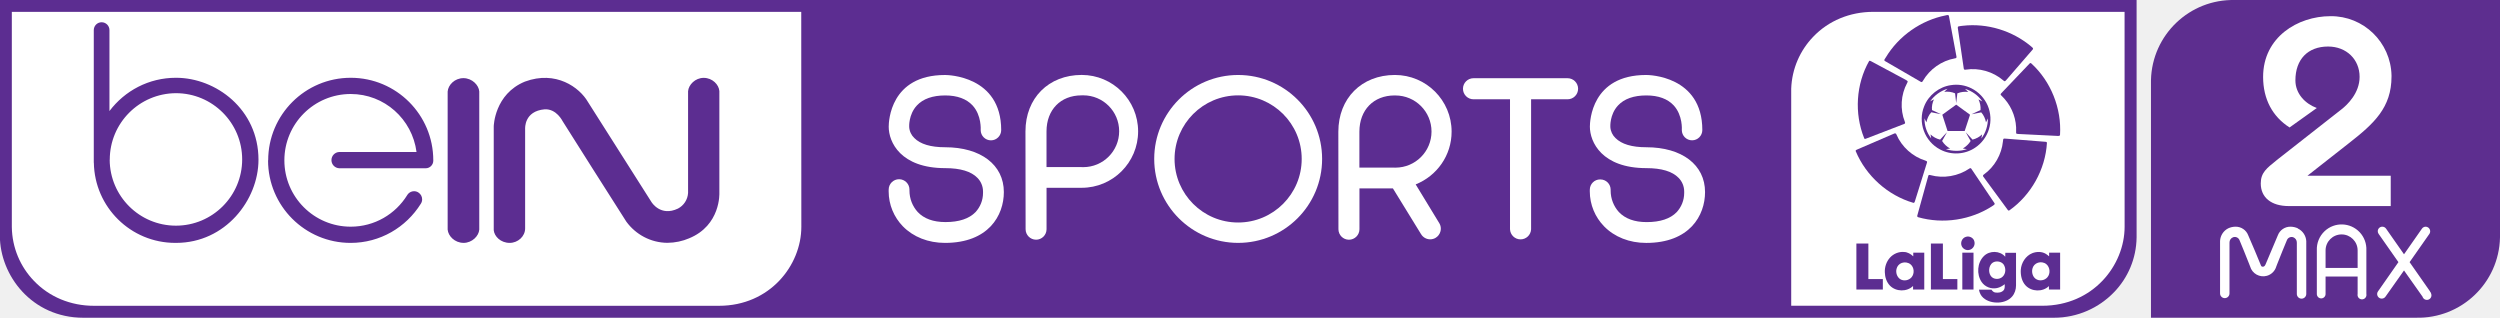
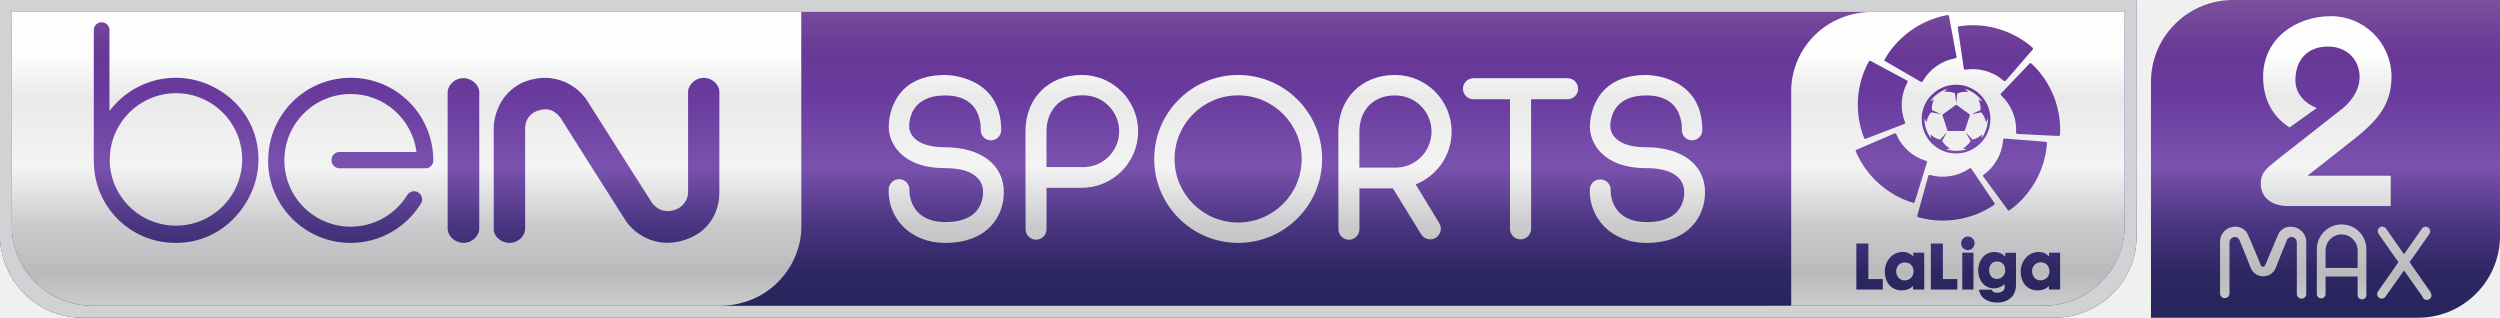
- <svg xmlns="http://www.w3.org/2000/svg" id="Layer_1" width="286.22" height="36.375" version="1.1" viewBox="0 0 286.22 36.375" xml:space="preserve">
-   <path id="path4-6" d="m286.19 0.003h-30.32c-5.185-0.122-9.487 3.981-9.609 9.166 0 0.018-1e-3 0.036-1e-3 0.054v27.15h30.35c5.185 0.122 9.487-3.981 9.609-9.166 0-0.018 1e-3 -0.036 1e-3 -0.054v-27.15z" fill="#5d2e8f" />
-   <path id="path12" class="st0" d="m273.71 20.162v3.43h-11.672c-2.005 0-3.208-0.98-3.208-2.584 0-1.247 0.668-1.737 1.827-2.673l0.223-0.178 7.217-5.658c0.624-0.49 2.049-1.827 2.049-3.697 0-2.005-1.515-3.475-3.608-3.475-2.317 0-3.742 1.47-3.742 3.876 0 1.515 1.114 2.673 2.45 3.163l-3.118 2.227c-1.96-1.247-3.029-3.252-3.029-5.791 0-4.544 3.965-6.949 7.707-6.949 3.787-0.045 6.905 2.985 6.994 6.771v0.134c0 3.564-2.005 5.39-4.856 7.618l-4.767 3.742h9.533z" fill="#fff" stroke-width=".445" />
-   <path id="path8-5" d="m270.16 26.593c-1.072-1.145-2.869-1.204-4.014-0.132-0.606 0.568-0.933 1.372-0.896 2.202v5c0 0.276 0.224 0.5 0.5 0.5s0.5-0.224 0.5-0.5v-2h3.67v2c-0.056 0.276 0.123 0.545 0.399 0.6 0.276 0.056 0.545-0.123 0.601-0.4 0.013-0.066 0.013-0.135 0-0.201v-5c0.036-0.763-0.238-1.51-0.76-2.069zm-0.24 4.08h-3.67v-2c0-1.013 0.822-1.835 1.835-1.835s1.835 0.822 1.835 1.835zm8.29 2.69-2.34-3.35 2.27-3.24c0.16-0.245 0.092-0.573-0.153-0.734-0.082-0.054-0.178-0.084-0.277-0.086-0.173 1e-3 -0.334 0.087-0.43 0.23l-2.05 2.93-2.05-2.93c-0.096-0.143-0.257-0.229-0.43-0.23-0.287-3e-3 -0.522 0.228-0.525 0.515-1e-3 0.109 0.032 0.216 0.095 0.305l2.27 3.24-2.34 3.35c-0.166 0.237-0.107 0.564 0.13 0.73s0.564 0.107 0.73-0.13l2.12-3 2.12 3c0.083 0.276 0.374 0.433 0.65 0.35s0.433-0.374 0.35-0.65c-0.016-0.106-0.065-0.204-0.14-0.28zm-15.13-7.22c-0.263-0.122-0.55-0.187-0.84-0.19-0.65-0.01-1.235 0.39-1.46 1-0.22 0.52-1.33 3.15-1.39 3.29s-0.15 0.29-0.3 0.29-0.2 0-0.3-0.29-1.16-2.77-1.39-3.29c-0.225-0.61-0.81-1.01-1.46-1-0.29 2e-3 -0.577 0.066-0.84 0.19-0.549 0.28-0.904 0.834-0.93 1.45v6c0 0.298 0.242 0.54 0.54 0.54s0.54-0.242 0.54-0.54v-5.81c-0.01-0.273 0.155-0.522 0.41-0.62 0.298-0.108 0.628 0.043 0.74 0.34 0.18 0.45 0.79 1.89 1.11 2.74l0.1 0.26c0.237 0.828 1.1 1.308 1.928 1.072 0.518-0.148 0.923-0.553 1.072-1.072l0.1-0.26c0.32-0.85 0.93-2.29 1.11-2.74 0.112-0.291 0.435-0.442 0.73-0.34 0.255 0.098 0.42 0.347 0.41 0.62v5.87c0 0.298 0.242 0.54 0.54 0.54s0.54-0.242 0.54-0.54v-6.06c-0.039-0.615-0.406-1.161-0.96-1.43z" fill="#fff" />
-   <g id="g854" transform="translate(-.0151 7.6e-6)">
-     <path id="path32-8" d="m244.63 0.001v27.173c-0.031 2.437-1.002 4.639-2.57 6.268l2e-3 -0.003c-1.742 1.812-4.186 2.937-6.893 2.937h-225.62c-5.898 0-9.549-4.864-9.549-9.396v-26.979z" fill="#5c2d91" stroke-width="1.137" />
-     <path id="path22-6-2" d="m214.48 1.357c-2.68 0-5.124 1.017-6.883 2.861-1.49 1.55-2.428 3.636-2.51 5.94v24.847l28.74 2.19e-4c5.826 0 9.431-4.633 9.431-9.047l-5e-3 -24.601z" fill="#fff" stroke-width="1.137" />
-     <path id="path22-6" d="m1.369 1.361v24.627c0.031 2.393 0.986 4.56 2.524 6.16l0.005 0.005c1.761 1.842 4.199 2.857 6.877 2.857h71.553c5.825 0 9.431-4.633 9.431-9.047l-0.011-24.601z" fill="#fff" stroke-width="1.137" />
-     <path id="path32-2" d="m30.719 18.356c0-5.22 4.231-9.451 9.451-9.451 5.22 0 9.451 4.231 9.451 9.451 0 0.011 0.001 0.024 0.001 0.037 0 0.482-0.391 0.873-0.873 0.873-0.022 0-0.043-0.001-0.065-0.002h0.002-9.835c-0.495-0.024-0.889-0.431-0.889-0.931s0.393-0.907 0.886-0.931h8.854c-0.491-3.764-3.676-6.64-7.535-6.64-4.195 0-7.595 3.4-7.595 7.595s3.4 7.595 7.595 7.595c2.733 0 5.129-1.443 6.466-3.609l0.019-0.033c0.133-0.203 0.34-0.349 0.581-0.4l0.006-0.001c0.055-0.011 0.117-0.018 0.182-0.018 0.19 0 0.367 0.059 0.511 0.159l-0.003-0.002c0.252 0.167 0.417 0.45 0.417 0.772 0 0.188-0.056 0.361-0.151 0.506l0.002-0.003c-1.693 2.709-4.66 4.486-8.042 4.486-5.22 0-9.451-4.231-9.451-9.451v-0.003zm-19.967 0.276v-15.187c0-0.495 0.401-0.897 0.897-0.897 0.495 0 0.897 0.401 0.897 0.897v9.269c1.75-2.323 4.504-3.809 7.604-3.809h0.032-0.001c4.533 0 9.427 3.588 9.427 9.386 0 4.596-3.786 9.516-9.427 9.516h-0.101c-5.096 0-9.237-4.091-9.319-9.168v-8e-3zm1.821-0.339c0.024 4.171 3.409 7.543 7.584 7.543 4.188 0 7.584-3.396 7.584-7.584 0-4.188-3.396-7.584-7.584-7.584h-0.002c-4.188 0.023-7.573 3.422-7.573 7.613v0.01zm45.788 9.516c0.965 0 1.775-0.759 1.775-1.655v-11.379c0-0.084-0.122-2.048 2.23-2.26 1.371-0.078 2.049 1.347 2.07 1.371 0.272 0.444 6.619 10.469 7.289 11.493 1.069 1.46 2.772 2.404 4.695 2.422h0.003c0.893-8e-3 1.74-0.194 2.51-0.525l-0.042 0.016c3.661-1.49 3.484-5.189 3.482-5.216v-11.653c-0.059-0.726-0.783-1.506-1.791-1.509-0.979 0-1.736 0.8-1.791 1.533v11.649c-0.048 0.777-0.502 1.44-1.151 1.78l-0.011 0.006c-1.983 0.941-2.999-0.699-3.042-0.772l-7.264-11.444c-0.956-1.656-3.663-3.642-7.215-2.322-3.482 1.431-3.566 5.089-3.566 5.121v11.892c0.068 0.697 0.78 1.449 1.829 1.452zm-5.286 0c1.002 0 1.762-0.805 1.81-1.523v-15.819c-0.053-0.716-0.808-1.515-1.81-1.521-1.01 0-1.752 0.783-1.809 1.536v15.803c0.062 0.732 0.805 1.515 1.815 1.521z" fill="#5c2d91" stroke-width="1.137" />
-     <path id="path6" d="m118.63 27.443c0.664 0 1.201-0.538 1.202-1.2v-4.744h4.024c3.567 0 6.46-2.892 6.46-6.46s-2.892-6.46-6.46-6.46c-3.79 0-6.438 2.658-6.438 6.46l0.016 11.195v8e-3c0 0.661 0.535 1.198 1.196 1.2zm5.205-16.525c0.06-0.003 0.13-0.004 0.2-0.004 2.271 0 4.111 1.84 4.111 4.111s-1.84 4.111-4.111 4.111c-0.07 0-0.141-0.002-0.21-0.006h0.01-4.007v-4.089c0-2.466 1.609-4.123 4.007-4.123z" fill="#fff" stroke-width="1.137" />
-     <path id="path8" d="m108.24 19.25c1.724 0 2.962 0.374 3.676 1.111 0.399 0.402 0.644 0.957 0.644 1.568 0 0.019 0 0.04-1e-3 0.059v-0.003c1e-3 0.031 1e-3 0.067 1e-3 0.102 0 0.85-0.327 1.624-0.863 2.201l2e-3 -0.002c-0.732 0.753-1.885 1.138-3.425 1.138h-0.024c-1.385 0-2.455-0.392-3.17-1.153-0.585-0.647-0.943-1.509-0.943-2.455 0-0.037 1e-3 -0.075 1e-3 -0.113v0.006c0-0.657-0.533-1.19-1.19-1.19s-1.19 0.533-1.19 1.19c-2e-3 0.056-3e-3 0.122-3e-3 0.188 0 1.558 0.618 2.972 1.623 4.01l-1e-3 -0.001c1.198 1.227 2.915 1.903 4.831 1.903 4.972 0 6.736-3.132 6.736-5.82 0-3.116-2.642-5.131-6.726-5.131-1.648 0-2.831-0.355-3.523-1.054-0.339-0.32-0.558-0.765-0.588-1.259v-0.006c0-0.014-0.09-1.419 0.881-2.465 0.707-0.761 1.802-1.147 3.248-1.147 1.371 0 2.425 0.392 3.122 1.138 1.057 1.147 0.934 2.793 0.934 2.829 0 0.649 0.526 1.174 1.174 1.174s1.174-0.526 1.174-1.174c0-6.235-6.151-6.307-6.411-6.307h-0.032c-6.253 0-6.435 5.309-6.435 5.914-6e-3 1.764 1.358 4.749 6.473 4.749z" fill="#fff" stroke-width="1.137" />
-     <path id="path14" d="m183.22 20.542h-0.016c-0.644 0-1.168 0.519-1.174 1.163v0.001c-2e-3 0.056-3e-3 0.122-3e-3 0.186 0 1.562 0.621 2.978 1.63 4.015l-1e-3 -0.001c1.196 1.227 2.91 1.905 4.829 1.905 4.972 0 6.738-3.132 6.738-5.822 0-3.116-2.642-5.131-6.732-5.131-1.645 0-2.829-0.355-3.523-1.055-0.339-0.322-0.558-0.765-0.588-1.259v-0.006c0-0.014-0.092-1.419 0.881-2.465 0.707-0.761 1.801-1.147 3.248-1.147 1.371 0 2.428 0.392 3.122 1.138 1.057 1.147 0.935 2.793 0.932 2.826 0 0.649 0.526 1.174 1.174 1.174s1.174-0.526 1.174-1.174c0-6.235-6.151-6.305-6.413-6.305h-0.029c-6.251 0-6.432 5.307-6.432 5.914 0 1.762 1.371 4.75 6.478 4.75 1.725 0 2.962 0.374 3.676 1.111 0.399 0.403 0.644 0.959 0.644 1.572 0 0.019 0 0.037-1e-3 0.056v-0.002c1e-3 0.03 1e-3 0.065 1e-3 0.1 0 0.851-0.327 1.625-0.863 2.205l2e-3 -0.002c-0.728 0.753-1.881 1.138-3.422 1.138h-0.027c-1.387 0-2.451-0.392-3.17-1.153-0.584-0.649-0.941-1.513-0.941-2.458 0-0.036 0-0.073 1e-3 -0.109v0.006c-3e-3 -0.647-0.527-1.169-1.174-1.169h-0.023 1e-3z" fill="#fff" stroke-width="1.137" />
-     <path id="path16" d="m168.72 11.368h4.173v14.878c0.027 0.646 0.557 1.159 1.207 1.159s1.18-0.514 1.207-1.157v-14.88h4.175c0.666 0 1.207-0.54 1.207-1.207 0-0.667-0.54-1.207-1.207-1.207h-10.767c-0.666 0-1.207 0.54-1.207 1.207 0 0.667 0.54 1.207 1.207 1.207z" fill="#fff" stroke-width="1.137" />
-     <path id="path20-0" d="m141.77 27.807c5.308 0 9.611-4.303 9.611-9.611 0-5.309-4.303-9.611-9.611-9.611s-9.611 4.303-9.611 9.611v0.004c7e-3 5.305 4.306 9.603 9.611 9.608zm0-16.889c4.017 0.002 7.274 3.259 7.274 7.278 0 4.02-3.258 7.278-7.278 7.278-4.019 0-7.276-3.256-7.278-7.274 1e-3 -4.021 3.26-7.281 7.281-7.282z" fill="#fff" stroke-width="1.137" />
-     <path id="path26-3" d="m154.45 27.446c0.664 0 1.202-0.536 1.206-1.2v-4.673h3.833l3.206 5.213c0.215 0.369 0.609 0.614 1.059 0.614 0.223 0 0.431-0.059 0.61-0.163l-6e-3 0.003c0.28-0.163 0.485-0.426 0.569-0.739l2e-3 -0.009c0.027-0.095 0.043-0.205 0.043-0.317 0-0.223-0.061-0.432-0.167-0.61l3e-3 0.006-2.715-4.46c2.43-0.974 4.114-3.311 4.114-6.039 0-3.584-2.905-6.489-6.489-6.489h-3e-3c-3.812 0-6.476 2.674-6.476 6.503l0.011 11.158c2e-3 0.661 0.536 1.198 1.198 1.202zm5.235-16.516c0.027-0.001 0.058-0.001 0.09-0.001 2.282 0 4.132 1.85 4.132 4.132 0 2.282-1.85 4.132-4.132 4.132-0.032 0-0.064 0-0.094-0.001h5e-3 -4.037v-4.111c0-2.488 1.621-4.154 4.037-4.154z" fill="#fff" stroke-width="1.137" />
-     <g id="g848" transform="matrix(.11345 0 0 .11345 207.16 .7478)" fill="#5c2d91">
-       <path id="path4-1-9" class="st0" d="m76.3 55c12 7 24.1 14 36.2 21 0.9 0.7 1.8-0.2 2.2-1.1 6.8-11.7 18.8-20.2 32.2-22.6 1 0 2-0.7 1.6-1.8-2.5-13.6-5.1-27.3-7.6-40.9-0.3-1.6-2.1-0.9-3.1-0.7-25 4.9-47.6 20.7-60.7 42.6-0.7 1.1-2.2 2.6-0.8 3.5z" />
-       <path id="path6-8" class="st1" d="m155.9 62.8c0.1 1 1.2 1.1 2 0.9 13.4-2.1 27.5 2 37.8 10.8 0.5 0.4 1.1 1.1 1.8 0.8 0.6-0.3 1-0.9 1.4-1.3 8.8-10.2 17.7-20.4 26.5-30.6 1.2-1.3-0.7-2.3-1.5-3.1-18.9-15.9-44.3-23.7-68.9-20.9-1.5 0.2-3.1 0.3-4.6 0.7-0.7 0.4-0.6 1.2-0.5 1.9z" />
-       <path id="path8-8" class="st2" d="m57 133.4c12.9-5 25.8-9.9 38.7-14.9 1.1-0.2 1.1-1.4 0.7-2.2-5-12.6-4.1-27.3 2.3-39.1 0.3-0.6 0.8-1.3 0.4-2-0.6-0.6-1.4-0.9-2.1-1.4-11.6-6.2-23.1-12.4-34.7-18.6-0.6-0.3-1.3-0.7-1.9-0.3-13.3 23.4-15.1 52.9-5.1 77.8 0.1 0.9 1 1.1 1.7 0.7z" />
-       <path id="path10-4" class="st3" d="m253 129.6c1.7-26.8-9.2-54.1-29-72.2-0.6-0.5-1.1-0.5-1.7 0.1-9.5 9.9-18.9 19.9-28.4 29.8-0.5 0.5-1.1 1.2-0.7 1.9 1.2 1.4 2.7 2.6 3.9 4.1 7.9 9 12.2 21.1 11.6 33.1 0 0.7-0.2 1.7 0.6 2 1.1 0.3 2.3 0.2 3.4 0.3 12.8 0.6 25.6 1.2 38.4 1.9 0.8 0 1.8-0.1 1.9-1z" />
-       <path id="path12-1" class="st4" d="m131.9 144.2c11 6 25.2 5.3 35.5-1.8 6.6-4.4 11.6-11.1 13.9-18.7 2.4-7.7 1.9-16.3-1.3-23.8-3.2-7.4-9.1-13.7-16.3-17.3-6.3-3.2-13.6-4.4-20.6-3.3-12 1.6-22.8 10.1-27.2 21.4-3.2 7.8-3.3 16.8-0.3 24.8 2.9 8 8.8 14.8 16.3 18.7zm-15.6-31.4c0.5 1.4 1.1 2.7 1.9 4 0.7-3.7 2.3-7.3 4.9-10.1 3.2 0.6 6.4 1.4 9.7 1.9-3-1.4-6-2.7-9-4.1-0.4-3.7 0.4-7.5 2-10.8-1.4 0.6-2.7 1.4-3.9 2.1 4.2-6.1 10.5-10.7 17.6-12.8-1.2 1-2.3 2-3.4 3.1 3.7-0.5 7.6 0 11 1.5 0.4 3.3 0.7 6.6 1.1 9.9 0.5-3.3 0.7-6.6 1.2-9.9 3.5-1.4 7.3-1.9 11-1.4-1.1-1.1-2.2-2.1-3.3-3.1 7.1 2.1 13.4 6.6 17.5 12.7-1.3-0.8-2.6-1.5-3.9-2.1 1.6 3.3 2.4 7.1 2.1 10.8-3 1.4-6.1 2.7-9 4.2 3.2-0.6 6.5-1.3 9.7-1.9 2.5 2.8 4.1 6.4 4.8 10.1 0.7-1.3 1.3-2.6 1.9-4 0.1 7.3-2.2 14.5-6.6 20.3 0.3-1.4 0.6-2.8 0.8-4.2-2.7 2.6-6 4.4-9.7 5.3-2.3-2.5-4.5-5-6.8-7.4 1.5 3 3.3 5.8 4.9 8.8-1.9 3.2-4.8 5.7-7.9 7.6 1.4 0.3 2.8 0.5 4.2 0.6-6.8 2.3-14.4 2.3-21.3 0 1.4-0.1 2.8-0.3 4.3-0.6-3.3-1.8-6.1-4.4-8.1-7.6 1.6-2.9 3.3-5.8 4.9-8.8-2.4 2.4-4.6 5-6.9 7.4-3.6-0.8-7-2.7-9.7-5.3 0.2 1.4 0.5 2.7 0.7 4.1-4.6-5.9-7-13.1-6.7-20.3z" />
-       <path id="path16-0" class="st4" d="m156.8 125.6c1.8-5.5 3.6-11 5.4-16.4-4.7-3.4-9.3-6.8-14-10.2-4.7 3.4-9.3 6.8-14 10.2 1.8 5.5 3.6 11 5.3 16.4z" />
-       <path id="path18-1" class="st6" d="m105 198.1c0.9 0.3 1.3-0.8 1.5-1.4 4.1-13.1 8.2-26.2 12.3-39.4 0.4-1.1-0.8-1.5-1.6-1.8-13-4-24-13.9-29.3-26.4-0.3-1.2-1.6-1.4-2.5-0.8-12.5 5.4-25 10.8-37.6 16.2-0.6 0.2-1.2 0.7-1 1.4 10.4 25 32.4 44.7 58.2 52.2z" />
-       <path id="path20-1" class="st7" d="m201.9 205.7c21.9-15.5 36.3-41.2 37.9-68.1 0-0.7-0.7-1.1-1.4-1.1-13.1-1.1-26.2-2-39.3-3.1-0.9 0-1.9-0.2-2.8-0.1-1 0.5-0.6 1.9-0.9 2.8-1.3 13.1-8.4 25.6-19.1 33.3-0.8 0.4-1.5 1.5-0.7 2.3 8.1 11.1 16.3 22.2 24.4 33.2 0.4 0.7 1.2 1.4 1.9 0.8z" />
-       <path id="path22-7" class="st8" d="m109.8 212.6c25.2 7.2 53.4 2.9 75.3-11.5 0.8-0.6 2.5-1.3 1.8-2.6-7.7-11.5-15.4-23-23.2-34.5-0.3-0.7-1.3-1.3-2-0.6-11.4 7.8-26.2 10.4-39.6 6.7-0.9-0.4-2.1-0.1-2.1 1-3.7 13.2-7.3 26.5-11 39.7-0.3 0.7 0 1.6 0.8 1.8z" />
-       <path id="path24-1" class="st5" d="m157.8 232.5c-3.5 1.1-5.4 5.3-4.2 8.7 1 3.2 4.7 5.3 7.9 4.4 3.6-0.7 6.1-4.8 5.1-8.4-0.7-3.8-5.2-6.1-8.8-4.7zm-98.2 6.7h-12.1v46.4h26.7v-10.6h-14.6zm75.2 0h-12.1v46.4h26.7v-10.6h-14.6zm-29.9 9.2v3.7c-2.6-2.4-5.7-4.3-9.3-4.4-5.3-0.5-10.7 1.8-14.2 5.7-3.6 4-5.4 9.4-5.2 14.7 0.1 4.9 1.7 10 5.2 13.6 6.1 6.2 17.1 6.4 23.3 0.3v3.6h11.3v-37.2c-3.6-0.1-7.4 0-11.1 0zm-1.7 24.8c-2.7 3.2-7.9 4.2-11.5 1.9-3.3-2.2-4.6-6.6-3.7-10.3 0.6-2.8 2.7-5.2 5.4-6.1 2.9-1 6.4-0.5 8.8 1.5 3.7 3.1 4.1 9.3 1 13zm94.5-20.7c-5.3-6.3-15.8-6.4-21.5-0.7-6.8 6.7-7.6 18.4-2.3 26.2 3.3 4.9 9.7 7.4 15.5 6.1 2.9-0.6 5.5-2.1 7.8-3.9 0 2.1 0.3 4.5-1.2 6.2-2.1 2.3-5.4 2.6-8.3 2.2-1.7-0.2-3-1.5-3.9-2.9h-12.6c0.5 3.2 2 6.2 4.4 8.3 4.2 3.7 10.1 5 15.6 4.7 5-0.3 10.2-2.2 13.5-6.1 2.6-3 3.9-7.1 3.9-11.1v-33h-10.8c-0.1 1.2-0.1 2.6-0.1 4zm-2.6 20.1c-3.2 3.2-9.4 3.1-12-0.8-3.1-4.5-1.8-12.5 3.9-14.2 3.2-0.9 7 0 9 2.6 2.6 3.7 2.4 9.3-0.9 12.4zm46.9-20.5c-1.1-0.9-2.1-1.8-3.3-2.5-4.1-2.5-9.3-2.4-13.7-0.7-6.7 2.7-11.1 9.7-11.6 16.8-0.3 5.6 1 11.6 4.8 15.7 6 6.5 17.3 6.9 23.6 0.7v3.5h11.3v-37.2h-11.1zm-1.8 21.2c-2.9 3.3-8.3 4.1-11.9 1.4-3-2.3-4-6.5-3.2-10 0.6-2.9 2.8-5.3 5.7-6.2 2.8-0.9 6.1-0.4 8.4 1.5 3.8 3.2 4.3 9.6 1 13.3zm-85.8 12.3h11.3v-37.2h-11.3z" />
+ <svg xmlns="http://www.w3.org/2000/svg" xmlns:xlink="http://www.w3.org/1999/xlink" id="Layer_1" width="286.22" height="36.375" version="1.1" viewBox="0 0 286.22 36.375" xml:space="preserve">
+   <defs id="defs30">
+     <linearGradient id="linearGradient1988" x1="178.3" x2="178.3" y1="36.367" y2=".001" gradientUnits="userSpaceOnUse" xlink:href="#linearGradient4179" />
+     <linearGradient id="linearGradient4179">
+       <stop id="stop4181" stop-color="#26255b" offset="0" />
+       <stop id="stop4195" stop-color="#2d2662" offset=".139" />
+       <stop id="stop4191" stop-color="#4a3581" offset=".291" />
+       <stop id="stop4187" stop-color="#7a52ae" offset=".476" />
+       <stop id="stop4189" stop-color="#693b9e" offset=".692" />
+       <stop id="stop4193" stop-color="#673896" offset=".83" />
+       <stop id="stop4183" stop-color="#7d509d" offset="1" />
+     </linearGradient>
+     <linearGradient id="linearGradient1986" x1="178.3" x2="178.3" y1="36.367" y2=".001" gradientUnits="userSpaceOnUse" xlink:href="#linearGradient1728" />
+     <linearGradient id="linearGradient1728">
+       <stop id="stop1714" stop-color="#d0d2d3" offset="0" />
+       <stop id="stop1716" stop-color="#bababc" offset=".139" />
+       <stop id="stop1718" stop-color="#cbcbcd" offset=".291" />
+       <stop id="stop1720" stop-color="#f4f4f5" offset=".476" />
+       <stop id="stop1722" stop-color="#e9e9ea" offset=".692" />
+       <stop id="stop1724" stop-color="#fefefe" offset=".83" />
+       <stop id="stop1726" stop-color="#fdfdfd" offset="1" />
+     </linearGradient>
+   </defs>
+   <path id="path4-6" d="m286.19 0.003h-30.32c-5.185-0.122-9.487 3.981-9.609 9.166 0 0.018-1e-3 0.036-1e-3 0.054v27.15h30.35c5.185 0.122 9.487-3.981 9.609-9.166 0-0.018 1e-3 -0.036 1e-3 -0.054v-27.15z" fill="url(#linearGradient1988)" stroke-width="1.137" style="font-variant-east_asian:normal" />
+   <path id="path12" class="st0" d="m273.71 20.162v3.43h-11.672c-2.005 0-3.208-0.98-3.208-2.584 0-1.247 0.668-1.737 1.827-2.673l0.223-0.178 7.217-5.658c0.624-0.49 2.049-1.827 2.049-3.697 0-2.005-1.515-3.475-3.608-3.475-2.317 0-3.742 1.47-3.742 3.876 0 1.515 1.114 2.673 2.45 3.163l-3.118 2.227c-1.96-1.247-3.029-3.252-3.029-5.791 0-4.544 3.965-6.949 7.707-6.949 3.787-0.045 6.905 2.985 6.994 6.771v0.134c0 3.564-2.005 5.39-4.856 7.618l-4.767 3.742h9.533z" fill="url(#linearGradient1986)" stroke-width="1.137" style="font-variant-east_asian:normal" />
+   <path id="path8-5" d="m270.16 26.593c-1.072-1.145-2.869-1.204-4.014-0.132-0.606 0.568-0.933 1.372-0.896 2.202v5c0 0.276 0.224 0.5 0.5 0.5s0.5-0.224 0.5-0.5v-2h3.67v2c-0.056 0.276 0.123 0.545 0.399 0.6 0.276 0.056 0.545-0.123 0.601-0.4 0.013-0.066 0.013-0.135 0-0.201v-5c0.036-0.763-0.238-1.51-0.76-2.069zm-0.24 4.08h-3.67v-2c0-1.013 0.822-1.835 1.835-1.835s1.835 0.822 1.835 1.835zm8.29 2.69-2.34-3.35 2.27-3.24c0.16-0.245 0.092-0.573-0.153-0.734-0.082-0.054-0.178-0.084-0.277-0.086-0.173 1e-3 -0.334 0.087-0.43 0.23l-2.05 2.93-2.05-2.93c-0.096-0.143-0.257-0.229-0.43-0.23-0.287-3e-3 -0.522 0.228-0.525 0.515-1e-3 0.109 0.032 0.216 0.095 0.305l2.27 3.24-2.34 3.35c-0.166 0.237-0.107 0.564 0.13 0.73s0.564 0.107 0.73-0.13l2.12-3 2.12 3c0.083 0.276 0.374 0.433 0.65 0.35s0.433-0.374 0.35-0.65c-0.016-0.106-0.065-0.204-0.14-0.28zm-15.13-7.22c-0.263-0.122-0.55-0.187-0.84-0.19-0.65-0.01-1.235 0.39-1.46 1-0.22 0.52-1.33 3.15-1.39 3.29s-0.15 0.29-0.3 0.29-0.2 0-0.3-0.29-1.16-2.77-1.39-3.29c-0.225-0.61-0.81-1.01-1.46-1-0.29 2e-3 -0.577 0.066-0.84 0.19-0.549 0.28-0.904 0.834-0.93 1.45v6c0 0.298 0.242 0.54 0.54 0.54s0.54-0.242 0.54-0.54v-5.81c-0.01-0.273 0.155-0.522 0.41-0.62 0.298-0.108 0.628 0.043 0.74 0.34 0.18 0.45 0.79 1.89 1.11 2.74l0.1 0.26c0.237 0.828 1.1 1.308 1.928 1.072 0.518-0.148 0.923-0.553 1.072-1.072l0.1-0.26c0.32-0.85 0.93-2.29 1.11-2.74 0.112-0.291 0.435-0.442 0.73-0.34 0.255 0.098 0.42 0.347 0.41 0.62v5.87c0 0.298 0.242 0.54 0.54 0.54s0.54-0.242 0.54-0.54v-6.06c-0.039-0.615-0.406-1.161-0.96-1.43z" fill="url(#linearGradient1986)" stroke-width="1.137" style="font-variant-east_asian:normal" />
+   <g id="g909" transform="translate(-.01521 8e-6)">
+     <path id="path32-8-5" d="m244.63 0.001v27.173c-0.031 2.437-1.002 4.639-2.57 6.268l2e-3 -0.003c-1.742 1.812-4.186 2.937-6.893 2.937h-225.62c-5.898 0-9.549-4.864-9.549-9.396v-26.979z" fill="url(#linearGradient1988)" stroke-width="1.137" />
+     <g id="g1490" fill="url(#linearGradient1986)" stroke-width="1.137">
+       <path id="path22-6-2-7" d="m214.48 1.357c-2.68 0-5.124 1.017-6.883 2.861-1.49 1.55-2.428 3.636-2.51 5.94v24.847l28.74 2.19e-4c5.826 0 9.431-4.633 9.431-9.047l-5e-3 -24.601z" />
+       <path id="path22-6-5" d="m1.369 1.361v24.627c0.031 2.393 0.986 4.56 2.524 6.16l0.005 0.005c1.761 1.842 4.199 2.857 6.877 2.857h71.553c5.825 0 9.431-4.633 9.431-9.047l-0.011-24.601z" />
    </g>
+     <g id="g1976" fill="url(#linearGradient1986)" stroke-width="1.137">
+       <path id="path6-82" d="m118.63 27.443c0.664 0 1.201-0.538 1.202-1.2v-4.744h4.024c3.567 0 6.46-2.892 6.46-6.46s-2.892-6.46-6.46-6.46c-3.79 0-6.438 2.658-6.438 6.46l0.016 11.195v8e-3c0 0.661 0.535 1.198 1.196 1.2zm5.205-16.525c0.06-0.003 0.13-0.004 0.2-0.004 2.271 0 4.111 1.84 4.111 4.111s-1.84 4.111-4.111 4.111c-0.07 0-0.141-0.002-0.21-0.006h0.01-4.007v-4.089c0-2.466 1.609-4.123 4.007-4.123z" />
+       <path id="path8-2" d="m108.24 19.25c1.724 0 2.962 0.374 3.676 1.111 0.399 0.402 0.644 0.957 0.644 1.568 0 0.019 0 0.04-1e-3 0.059v-0.003c1e-3 0.031 1e-3 0.067 1e-3 0.102 0 0.85-0.327 1.624-0.863 2.201l2e-3 -0.002c-0.732 0.753-1.885 1.138-3.425 1.138h-0.024c-1.385 0-2.455-0.392-3.17-1.153-0.585-0.647-0.943-1.509-0.943-2.455 0-0.037 1e-3 -0.075 1e-3 -0.113v0.006c0-0.657-0.533-1.19-1.19-1.19s-1.19 0.533-1.19 1.19c-2e-3 0.056-3e-3 0.122-3e-3 0.188 0 1.558 0.618 2.972 1.623 4.01l-1e-3 -0.001c1.198 1.227 2.915 1.903 4.831 1.903 4.972 0 6.736-3.132 6.736-5.82 0-3.116-2.642-5.131-6.726-5.131-1.648 0-2.831-0.355-3.523-1.054-0.339-0.32-0.558-0.765-0.588-1.259v-0.006c0-0.014-0.09-1.419 0.881-2.465 0.707-0.761 1.802-1.147 3.248-1.147 1.371 0 2.425 0.392 3.122 1.138 1.057 1.147 0.934 2.793 0.934 2.829 0 0.649 0.526 1.174 1.174 1.174s1.174-0.526 1.174-1.174c0-6.235-6.151-6.307-6.411-6.307h-0.032c-6.253 0-6.435 5.309-6.435 5.914-6e-3 1.764 1.358 4.749 6.473 4.749z" />
+       <path id="path14-8" d="m183.22 20.542h-0.016c-0.644 0-1.168 0.519-1.174 1.163v0.001c-2e-3 0.056-3e-3 0.122-3e-3 0.186 0 1.562 0.621 2.978 1.63 4.015l-1e-3 -0.001c1.196 1.227 2.91 1.905 4.829 1.905 4.972 0 6.738-3.132 6.738-5.822 0-3.116-2.642-5.131-6.732-5.131-1.645 0-2.829-0.355-3.523-1.055-0.339-0.322-0.558-0.765-0.588-1.259v-0.006c0-0.014-0.092-1.419 0.881-2.465 0.707-0.761 1.801-1.147 3.248-1.147 1.371 0 2.428 0.392 3.122 1.138 1.057 1.147 0.935 2.793 0.932 2.826 0 0.649 0.526 1.174 1.174 1.174s1.174-0.526 1.174-1.174c0-6.235-6.151-6.305-6.413-6.305h-0.029c-6.251 0-6.432 5.307-6.432 5.914 0 1.762 1.371 4.75 6.478 4.75 1.725 0 2.962 0.374 3.676 1.111 0.399 0.403 0.644 0.959 0.644 1.572 0 0.019 0 0.037-1e-3 0.056v-0.002c1e-3 0.03 1e-3 0.065 1e-3 0.1 0 0.851-0.327 1.625-0.863 2.205l2e-3 -0.002c-0.728 0.753-1.881 1.138-3.422 1.138h-0.027c-1.387 0-2.451-0.392-3.17-1.153-0.584-0.649-0.941-1.513-0.941-2.458 0-0.036 0-0.073 1e-3 -0.109v0.006c-3e-3 -0.647-0.527-1.169-1.174-1.169h-0.023 1e-3z" />
+       <path id="path16-5" d="m168.72 11.368h4.173v14.878c0.027 0.646 0.557 1.159 1.207 1.159s1.18-0.514 1.207-1.157v-14.88h4.175c0.666 0 1.207-0.54 1.207-1.207 0-0.667-0.54-1.207-1.207-1.207h-10.767c-0.666 0-1.207 0.54-1.207 1.207 0 0.667 0.54 1.207 1.207 1.207z" />
+       <path id="path20" d="m141.77 27.807c5.308 0 9.611-4.303 9.611-9.611 0-5.309-4.303-9.611-9.611-9.611s-9.611 4.303-9.611 9.611v0.004c7e-3 5.305 4.306 9.603 9.611 9.608zm0-16.889c4.017 0.002 7.274 3.259 7.274 7.278 0 4.02-3.258 7.278-7.278 7.278-4.019 0-7.276-3.256-7.278-7.274 1e-3 -4.021 3.26-7.281 7.281-7.282z" />
+       <path id="path26" d="m154.45 27.446c0.664 0 1.202-0.536 1.206-1.2v-4.673h3.833l3.206 5.213c0.215 0.369 0.609 0.614 1.059 0.614 0.223 0 0.431-0.059 0.61-0.163l-6e-3 0.003c0.28-0.163 0.485-0.426 0.569-0.739l2e-3 -0.009c0.027-0.095 0.043-0.205 0.043-0.317 0-0.223-0.061-0.432-0.167-0.61l3e-3 0.006-2.715-4.46c2.43-0.974 4.114-3.311 4.114-6.039 0-3.584-2.905-6.489-6.489-6.489h-3e-3c-3.812 0-6.476 2.674-6.476 6.503l0.011 11.158c2e-3 0.661 0.536 1.198 1.198 1.202zm5.235-16.516c0.027-0.001 0.058-0.001 0.09-0.001 2.282 0 4.132 1.85 4.132 4.132s-1.85 4.132-4.132 4.132c-0.032 0-0.064 0-0.094-0.001h5e-3 -4.037v-4.111c0-2.488 1.621-4.154 4.037-4.154z" />
+     </g>
+     <path id="path32-2-3" d="m30.719 18.356c0-5.22 4.231-9.451 9.451-9.451s9.451 4.231 9.451 9.451c0 0.011 0.001 0.024 0.001 0.037 0 0.482-0.391 0.873-0.873 0.873-0.022 0-0.043-0.001-0.065-0.002h0.002-9.835c-0.495-0.024-0.889-0.431-0.889-0.931s0.393-0.907 0.886-0.931h8.854c-0.491-3.764-3.676-6.64-7.535-6.64-4.195 0-7.595 3.4-7.595 7.595s3.4 7.595 7.595 7.595c2.733 0 5.129-1.443 6.466-3.609l0.019-0.033c0.133-0.203 0.34-0.349 0.581-0.4l0.006-0.001c0.055-0.011 0.117-0.018 0.182-0.018 0.19 0 0.367 0.059 0.511 0.159l-0.003-0.002c0.252 0.167 0.417 0.45 0.417 0.772 0 0.188-0.056 0.361-0.151 0.506l0.002-0.003c-1.693 2.709-4.66 4.486-8.042 4.486-5.22 0-9.451-4.231-9.451-9.451v-0.003zm-19.967 0.276v-15.187c0-0.495 0.401-0.897 0.897-0.897s0.897 0.401 0.897 0.897v9.269c1.75-2.323 4.504-3.809 7.604-3.809h0.032-0.001c4.533 0 9.427 3.588 9.427 9.386 0 4.596-3.786 9.516-9.427 9.516h-0.101c-5.096 0-9.237-4.091-9.319-9.168v-8e-3zm1.821-0.339c0.024 4.171 3.409 7.543 7.584 7.543 4.188 0 7.584-3.396 7.584-7.584s-3.396-7.584-7.584-7.584h-0.002c-4.188 0.023-7.573 3.422-7.573 7.613v0.01zm45.788 9.516c0.965 0 1.775-0.759 1.775-1.655v-11.379c0-0.084-0.122-2.048 2.23-2.26 1.371-0.078 2.049 1.347 2.07 1.371 0.272 0.444 6.619 10.469 7.289 11.493 1.069 1.46 2.772 2.404 4.695 2.422h0.003c0.893-8e-3 1.74-0.194 2.51-0.525l-0.042 0.016c3.661-1.49 3.484-5.189 3.482-5.216v-11.653c-0.059-0.726-0.783-1.506-1.791-1.509-0.979 0-1.736 0.8-1.791 1.533v11.649c-0.048 0.777-0.502 1.44-1.151 1.78l-0.011 0.006c-1.983 0.941-2.999-0.699-3.042-0.772l-7.264-11.444c-0.956-1.656-3.663-3.642-7.215-2.322-3.482 1.431-3.566 5.089-3.566 5.121v11.892c0.068 0.697 0.78 1.449 1.829 1.452zm-5.286 0c1.002 0 1.762-0.805 1.81-1.523v-15.819c-0.053-0.716-0.808-1.515-1.81-1.521-1.01 0-1.752 0.783-1.809 1.536v15.803c0.062 0.732 0.805 1.515 1.815 1.521z" fill="url(#linearGradient1988)" stroke-width="1.137" />
+     <g id="g1333" fill="url(#linearGradient1988)" stroke-width=".113">
+       <g id="g1319">
+         <path id="path4-1" class="st0" d="m215.82 6.988c1.361 0.794 2.734 1.588 4.107 2.382 0.102 0.079 0.204-0.023 0.25-0.125 0.771-1.327 2.133-2.292 3.653-2.564 0.113 0 0.227-0.079 0.182-0.204-0.284-1.543-0.579-3.097-0.862-4.64-0.034-0.182-0.238-0.102-0.352-0.079-2.836 0.556-5.4 2.348-6.886 4.833-0.079 0.125-0.25 0.295-0.091 0.397z" />
+         <path id="path6-8-9" class="st1" d="m224.85 7.872c0.011 0.113 0.136 0.125 0.227 0.102 1.52-0.238 3.12 0.227 4.288 1.225 0.057 0.045 0.125 0.125 0.204 0.091 0.068-0.034 0.113-0.102 0.159-0.147 0.998-1.157 2.008-2.314 3.006-3.472 0.136-0.147-0.079-0.261-0.17-0.352-2.144-1.804-5.026-2.689-7.817-2.371-0.17 0.023-0.352 0.034-0.522 0.079-0.079 0.045-0.068 0.136-0.057 0.216z" />
+         <path id="path8-8-0" class="st2" d="m213.63 15.882c1.464-0.567 2.927-1.123 4.391-1.69 0.125-0.023 0.125-0.159 0.079-0.25-0.567-1.429-0.465-3.097 0.261-4.436 0.034-0.068 0.091-0.147 0.045-0.227-0.068-0.068-0.159-0.102-0.238-0.159-1.316-0.703-2.621-1.407-3.937-2.11-0.068-0.034-0.147-0.079-0.216-0.034-1.509 2.655-1.713 6.002-0.579 8.826 0.011 0.102 0.113 0.125 0.193 0.079z" />
+         <path id="path10-4-0" class="st3" d="m235.86 15.451c0.193-3.041-1.044-6.138-3.29-8.191-0.068-0.057-0.125-0.057-0.193 0.011-1.078 1.123-2.144 2.258-3.222 3.381-0.057 0.057-0.125 0.136-0.079 0.216 0.136 0.159 0.306 0.295 0.442 0.465 0.896 1.021 1.384 2.394 1.316 3.755 0 0.079-0.023 0.193 0.068 0.227 0.125 0.034 0.261 0.023 0.386 0.034 1.452 0.068 2.904 0.136 4.356 0.216 0.091 0 0.204-0.011 0.216-0.113z" />
+         <g id="g1307">
+           <path id="path12-1-6" class="st4" d="m222.12 17.107c1.248 0.681 2.859 0.601 4.027-0.204 0.749-0.499 1.316-1.259 1.577-2.122 0.272-0.874 0.216-1.849-0.147-2.7-0.363-0.84-1.032-1.554-1.849-1.963-0.715-0.363-1.543-0.499-2.337-0.374-1.361 0.182-2.587 1.146-3.086 2.428-0.363 0.885-0.374 1.906-0.034 2.814 0.329 0.908 0.998 1.679 1.849 2.122zm-1.77-3.562c0.057 0.159 0.125 0.306 0.216 0.454 0.079-0.42 0.261-0.828 0.556-1.146 0.363 0.068 0.726 0.159 1.101 0.216-0.34-0.159-0.681-0.306-1.021-0.465-0.045-0.42 0.045-0.851 0.227-1.225-0.159 0.068-0.306 0.159-0.442 0.238 0.476-0.692 1.191-1.214 1.997-1.452-0.136 0.113-0.261 0.227-0.386 0.352 0.42-0.057 0.862 0 1.248 0.17 0.045 0.374 0.079 0.749 0.125 1.123 0.057-0.374 0.079-0.749 0.136-1.123 0.397-0.159 0.828-0.216 1.248-0.159-0.125-0.125-0.25-0.238-0.374-0.352 0.805 0.238 1.52 0.749 1.985 1.441-0.147-0.091-0.295-0.17-0.442-0.238 0.182 0.374 0.272 0.805 0.238 1.225-0.34 0.159-0.692 0.306-1.021 0.476 0.363-0.068 0.737-0.147 1.101-0.216 0.284 0.318 0.465 0.726 0.545 1.146 0.079-0.147 0.147-0.295 0.216-0.454 0.011 0.828-0.25 1.645-0.749 2.303 0.034-0.159 0.068-0.318 0.091-0.476-0.306 0.295-0.681 0.499-1.101 0.601-0.261-0.284-0.511-0.567-0.771-0.84 0.17 0.34 0.374 0.658 0.556 0.998-0.216 0.363-0.545 0.647-0.896 0.862 0.159 0.034 0.318 0.057 0.476 0.068-0.771 0.261-1.634 0.261-2.417 0 0.159-0.011 0.318-0.034 0.488-0.068-0.374-0.204-0.692-0.499-0.919-0.862 0.182-0.329 0.374-0.658 0.556-0.998-0.272 0.272-0.522 0.567-0.783 0.84-0.408-0.091-0.794-0.306-1.101-0.601 0.023 0.159 0.057 0.306 0.079 0.465-0.522-0.669-0.794-1.486-0.76-2.303z" />
+           <path id="path16-0-2" class="st4" d="m224.95 14.997c0.204-0.624 0.408-1.248 0.613-1.861-0.533-0.386-1.055-0.771-1.588-1.157-0.533 0.386-1.055 0.771-1.588 1.157 0.204 0.624 0.408 1.248 0.601 1.861z" />
+         </g>
+         <path id="path18-1-8" class="st6" d="m219.07 23.222c0.102 0.034 0.147-0.091 0.17-0.159 0.465-1.486 0.93-2.972 1.395-4.47 0.045-0.125-0.091-0.17-0.182-0.204-1.475-0.454-2.723-1.577-3.324-2.995-0.034-0.136-0.182-0.159-0.284-0.091-1.418 0.613-2.836 1.225-4.266 1.838-0.068 0.023-0.136 0.079-0.113 0.159 1.18 2.836 3.676 5.071 6.603 5.922z" />
+         <path id="path20-1-9" class="st7" d="m230.07 24.084c2.485-1.758 4.118-4.674 4.3-7.726 0-0.079-0.079-0.125-0.159-0.125-1.486-0.125-2.972-0.227-4.459-0.352-0.102 0-0.216-0.023-0.318-0.011-0.113 0.057-0.068 0.216-0.102 0.318-0.147 1.486-0.953 2.904-2.167 3.778-0.091 0.045-0.17 0.17-0.079 0.261 0.919 1.259 1.849 2.519 2.768 3.767 0.045 0.079 0.136 0.159 0.216 0.091z" />
+         <path id="path22-7-5" class="st8" d="m219.62 24.867c2.859 0.817 6.058 0.329 8.543-1.305 0.091-0.068 0.284-0.147 0.204-0.295-0.874-1.305-1.747-2.609-2.632-3.914-0.034-0.079-0.147-0.147-0.227-0.068-1.293 0.885-2.972 1.18-4.493 0.76-0.102-0.045-0.238-0.011-0.238 0.113-0.42 1.498-0.828 3.006-1.248 4.504-0.034 0.079 0 0.182 0.091 0.204z" />
+       </g>
+       <path id="path24-1-1" class="st5" d="m225.06 27.125c-0.397 0.125-0.613 0.601-0.476 0.987 0.113 0.363 0.533 0.601 0.896 0.499 0.408-0.079 0.692-0.545 0.579-0.953-0.079-0.431-0.59-0.692-0.998-0.533zm-11.141 0.76h-1.373v5.264h3.029v-1.203h-1.656zm8.531 0h-1.373v5.264h3.029v-1.203h-1.656zm-3.392 1.044v0.42c-0.295-0.272-0.647-0.488-1.055-0.499-0.601-0.057-1.214 0.204-1.611 0.647-0.408 0.454-0.613 1.066-0.59 1.668 0.011 0.556 0.193 1.135 0.59 1.543 0.692 0.703 1.94 0.726 2.643 0.034v0.408h1.282v-4.22c-0.408-0.011-0.84 0-1.259 0zm-0.193 2.814c-0.306 0.363-0.896 0.476-1.305 0.216-0.374-0.25-0.522-0.749-0.42-1.169 0.068-0.318 0.306-0.59 0.613-0.692 0.329-0.113 0.726-0.057 0.998 0.17 0.42 0.352 0.465 1.055 0.113 1.475zm10.721-2.348c-0.601-0.715-1.792-0.726-2.439-0.079-0.771 0.76-0.862 2.087-0.261 2.972 0.374 0.556 1.101 0.84 1.758 0.692 0.329-0.068 0.624-0.238 0.885-0.442 0 0.238 0.034 0.511-0.136 0.703-0.238 0.261-0.613 0.295-0.942 0.25-0.193-0.023-0.34-0.17-0.442-0.329h-1.429c0.057 0.363 0.227 0.703 0.499 0.942 0.476 0.42 1.146 0.567 1.77 0.533 0.567-0.034 1.157-0.25 1.532-0.692 0.295-0.34 0.442-0.805 0.442-1.259v-3.744h-1.225c-0.011 0.136-0.011 0.295-0.011 0.454zm-0.295 2.28c-0.363 0.363-1.066 0.352-1.361-0.091-0.352-0.511-0.204-1.418 0.442-1.611 0.363-0.102 0.794 0 1.021 0.295 0.295 0.42 0.272 1.055-0.102 1.407zm5.321-2.326c-0.125-0.102-0.238-0.204-0.374-0.284-0.465-0.284-1.055-0.272-1.554-0.079-0.76 0.306-1.259 1.101-1.316 1.906-0.034 0.635 0.113 1.316 0.545 1.781 0.681 0.737 1.963 0.783 2.677 0.079v0.397h1.282v-4.22h-1.259zm-0.204 2.405c-0.329 0.374-0.942 0.465-1.35 0.159-0.34-0.261-0.454-0.737-0.363-1.135 0.068-0.329 0.318-0.601 0.647-0.703 0.318-0.102 0.692-0.045 0.953 0.17 0.431 0.363 0.488 1.089 0.113 1.509zm-9.734 1.395h1.282v-4.22h-1.282z" />
+     </g>
+     <path id="path32-8-1" d="m0.001-6.4e-5v26.979c0 4.532 3.649 9.396 9.547 9.396h225.62c2.707 0 5.151-1.126 6.893-2.938 1.565-1.628 2.538-3.829 2.568-6.264v-27.174zm243.25 1.357 6e-3 24.6c0 4.414-3.606 9.049-9.432 9.049l-223.05 0.004c-2.678 2e-6 -5.114-1.016-6.875-2.857l-0.006-0.004c-1.537-1.6-2.493-3.767-2.523-6.16v-24.627z" fill="#d0d2d3" stroke-width="1.137" />
  </g>
</svg>
